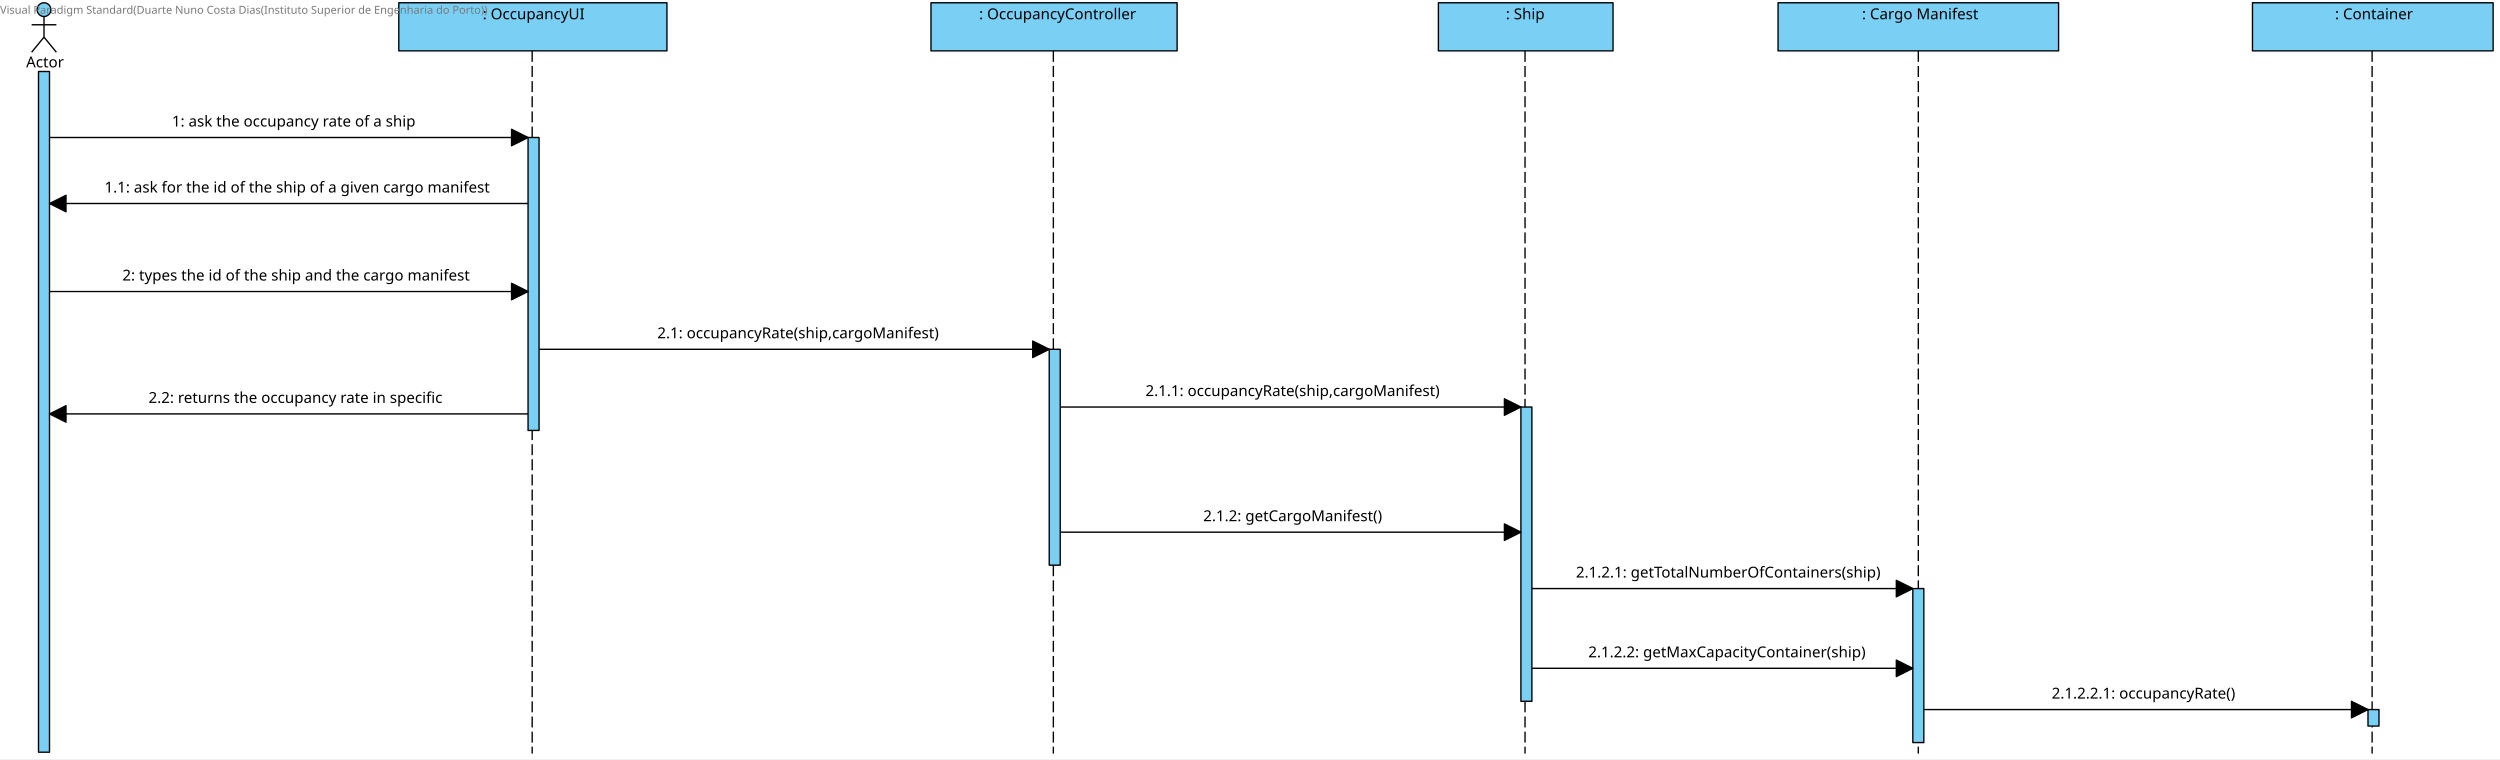
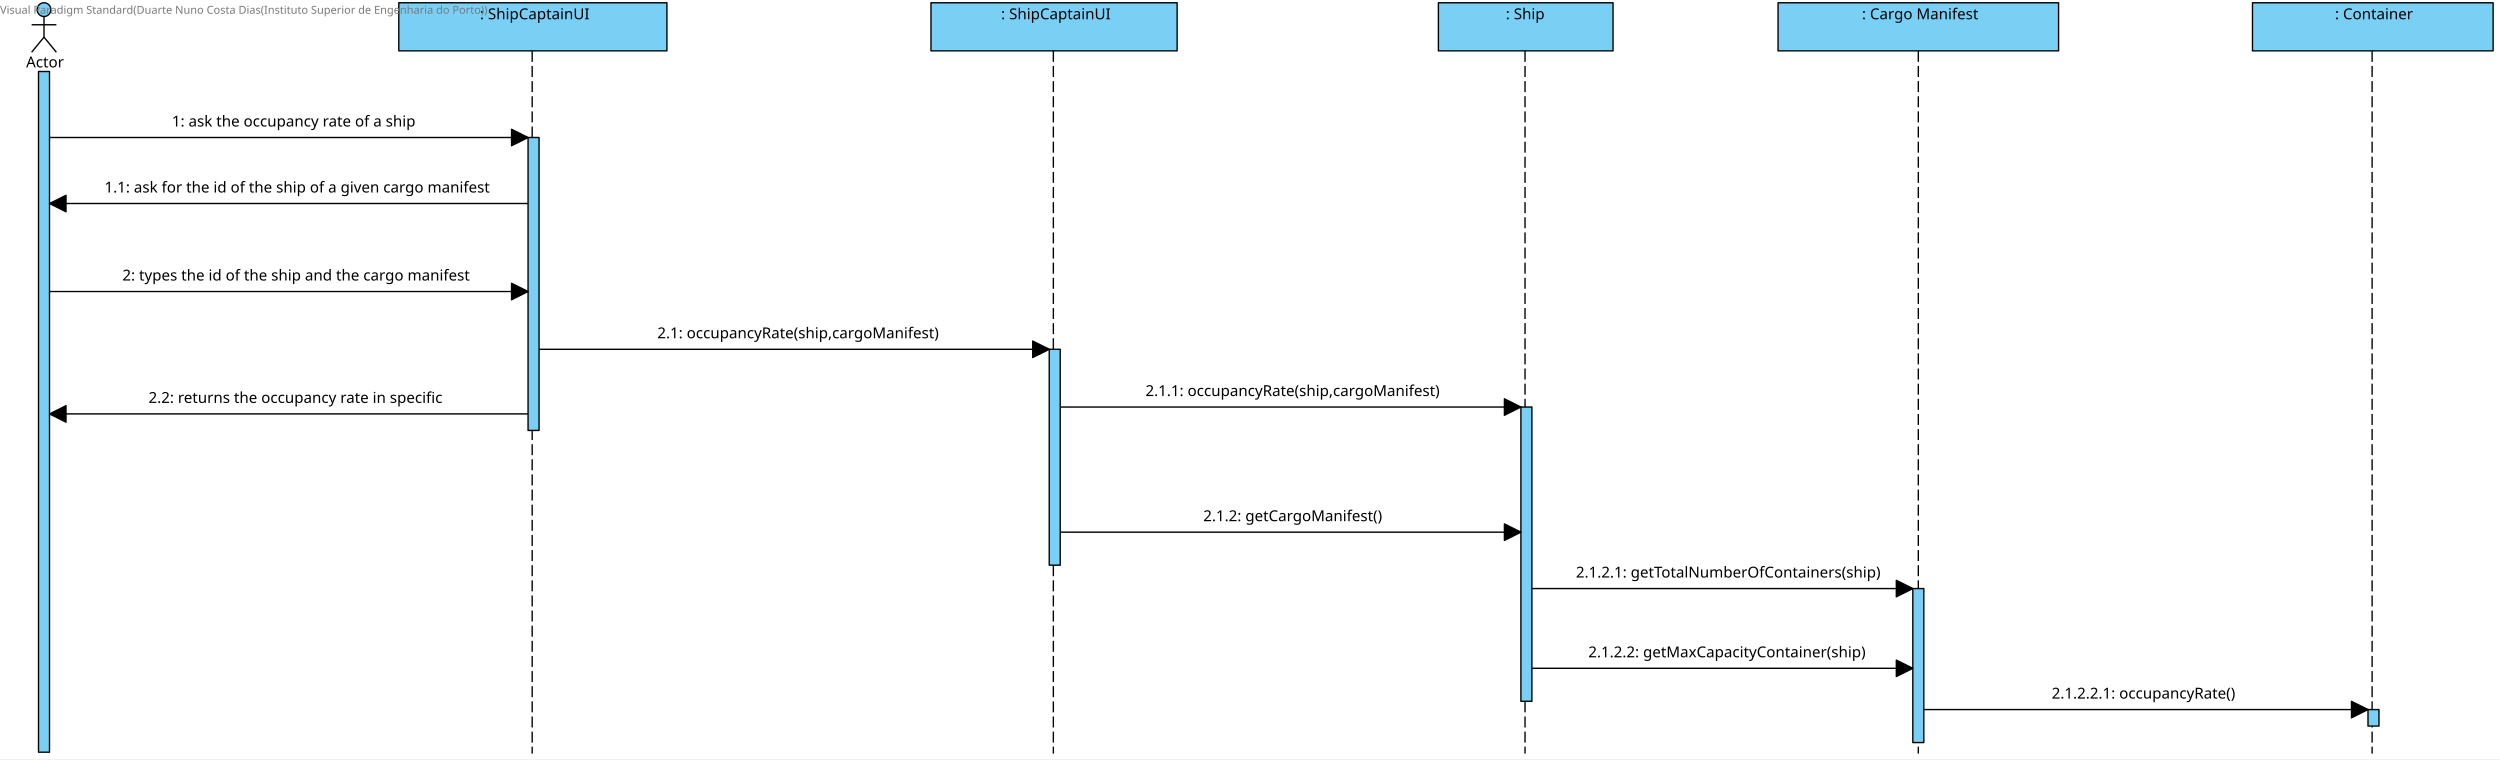
<svg xmlns="http://www.w3.org/2000/svg" fill-opacity="0" color-rendering="auto" color-interpolation="auto" text-rendering="auto" stroke="rgb(0,0,0)" stroke-linecap="square" width="1818" stroke-miterlimit="10" shape-rendering="auto" stroke-opacity="0" fill="rgb(0,0,0)" stroke-dasharray="none" font-weight="normal" stroke-width="1" height="552" font-family="'Dialog'" font-style="normal" stroke-linejoin="miter" font-size="12px" stroke-dashoffset="0" image-rendering="auto">
  <defs id="genericDefs" />
  <g>
    <defs id="defs1">
      <clipPath clipPathUnits="userSpaceOnUse" id="clipPath1">
        <path d="M-7 -7 L71 -7 L71 557 L-7 557 L-7 -7 Z" />
      </clipPath>
      <clipPath clipPathUnits="userSpaceOnUse" id="clipPath2">
        <path d="M-7 -7 L207 -7 L207 557 L-7 557 L-7 -7 Z" />
      </clipPath>
      <clipPath clipPathUnits="userSpaceOnUse" id="clipPath3">
        <path d="M-7 -7 L191 -7 L191 557 L-7 557 L-7 -7 Z" />
      </clipPath>
      <clipPath clipPathUnits="userSpaceOnUse" id="clipPath4">
        <path d="M-7 -7 L139 -7 L139 557 L-7 557 L-7 -7 Z" />
      </clipPath>
      <clipPath clipPathUnits="userSpaceOnUse" id="clipPath5">
        <path d="M-7 -7 L216 -7 L216 557 L-7 557 L-7 -7 Z" />
      </clipPath>
      <clipPath clipPathUnits="userSpaceOnUse" id="clipPath6">
        <path d="M-7 -7 L187 -7 L187 557 L-7 557 L-7 -7 Z" />
      </clipPath>
      <clipPath clipPathUnits="userSpaceOnUse" id="clipPath7">
        <path d="M-7 -7 L19 -7 L19 224 L-7 224 L-7 -7 Z" />
      </clipPath>
      <clipPath clipPathUnits="userSpaceOnUse" id="clipPath8">
        <path d="M-7 -7 L19 -7 L19 168 L-7 168 L-7 -7 Z" />
      </clipPath>
      <clipPath clipPathUnits="userSpaceOnUse" id="clipPath9">
        <path d="M-7 -7 L19 -7 L19 225 L-7 225 L-7 -7 Z" />
      </clipPath>
      <clipPath clipPathUnits="userSpaceOnUse" id="clipPath10">
        <path d="M-7 -7 L19 -7 L19 123 L-7 123 L-7 -7 Z" />
      </clipPath>
      <clipPath clipPathUnits="userSpaceOnUse" id="clipPath11">
        <path d="M-7 -7 L19 -7 L19 23 L-7 23 L-7 -7 Z" />
      </clipPath>
      <clipPath clipPathUnits="userSpaceOnUse" id="clipPath12">
+         <path d="M-46 -15 L92 -15 L92 30 L-46 30 L-46 -15 Z" />
+       </clipPath>
+       <clipPath clipPathUnits="userSpaceOnUse" id="clipPath13">
+         <path d="M-196 -15 L392 -15 L392 30 L-196 30 L-196 -15 Z" />
+       </clipPath>
+       <clipPath clipPathUnits="userSpaceOnUse" id="clipPath14">
+         <path d="M-180 -15 L360 -15 L360 30 L-180 30 L-180 -15 Z" />
+       </clipPath>
+       <clipPath clipPathUnits="userSpaceOnUse" id="clipPath15">
+         <path d="M-128 -15 L256 -15 L256 30 L-128 30 L-128 -15 Z" />
+       </clipPath>
+       <clipPath clipPathUnits="userSpaceOnUse" id="clipPath16">
+         <path d="M-205 -15 L410 -15 L410 30 L-205 30 L-205 -15 Z" />
+       </clipPath>
+       <clipPath clipPathUnits="userSpaceOnUse" id="clipPath17">
        <path d="M-176 -15 L352 -15 L352 30 L-176 30 L-176 -15 Z" />
-       </clipPath>
-       <clipPath clipPathUnits="userSpaceOnUse" id="clipPath13">
-         <path d="M-205 -15 L410 -15 L410 30 L-205 30 L-205 -15 Z" />
-       </clipPath>
-       <clipPath clipPathUnits="userSpaceOnUse" id="clipPath14">
-         <path d="M-128 -15 L256 -15 L256 30 L-128 30 L-128 -15 Z" />
-       </clipPath>
-       <clipPath clipPathUnits="userSpaceOnUse" id="clipPath15">
-         <path d="M-180 -15 L360 -15 L360 30 L-180 30 L-180 -15 Z" />
-       </clipPath>
-       <clipPath clipPathUnits="userSpaceOnUse" id="clipPath16">
-         <path d="M-196 -15 L392 -15 L392 30 L-196 30 L-196 -15 Z" />
-       </clipPath>
-       <clipPath clipPathUnits="userSpaceOnUse" id="clipPath17">
-         <path d="M-36 -15 L72 -15 L72 30 L-36 30 L-36 -15 Z" />
      </clipPath>
      <clipPath clipPathUnits="userSpaceOnUse" id="clipPath18">
        <path d="M0 0 L452 0 L452 104 L0 104 L0 0 Z" />
      </clipPath>
      <clipPath clipPathUnits="userSpaceOnUse" id="clipPath19">
-         <path d="M319 30 L319 45 L129 45 L129 30 ZM366 78 L366 93 L81 93 L81 78 ZM0 0 L0 104 L452 104 L452 0 L64 0 L64 2 L28 2 L28 0 Z" />
+         <path d="M319 30 L319 45 L129 45 L129 30 ZM366 78 L366 93 L81 93 L81 78 ZM0 0 L0 104 L452 104 L452 0 L69 0 L69 2 L23 2 L23 0 Z" />
      </clipPath>
      <clipPath clipPathUnits="userSpaceOnUse" id="clipPath20">
        <path d="M366 30 L366 45 L81 45 L81 30 ZM0 0 L0 104 L94 104 L94 94 L352 94 L352 104 L452 104 L452 0 Z" />
      </clipPath>
      <clipPath clipPathUnits="userSpaceOnUse" id="clipPath21">
        <path d="M352 30 L352 45 L94 45 L94 30 ZM0 0 L0 104 L452 104 L452 0 Z" />
      </clipPath>
      <clipPath clipPathUnits="userSpaceOnUse" id="clipPath22">
        <path d="M335 30 L335 45 L112 45 L112 30 ZM0 0 L0 104 L452 104 L452 0 Z" />
      </clipPath>
      <clipPath clipPathUnits="userSpaceOnUse" id="clipPath23">
        <path d="M0 0 L475 0 L475 104 L0 104 L0 0 Z" />
      </clipPath>
      <clipPath clipPathUnits="userSpaceOnUse" id="clipPath24">
        <path d="M343 30 L343 45 L126 45 L126 30 ZM0 0 L0 104 L475 104 L475 0 Z" />
      </clipPath>
      <clipPath clipPathUnits="userSpaceOnUse" id="clipPath25">
        <path d="M0 0 L439 0 L439 104 L0 104 L0 0 Z" />
      </clipPath>
      <clipPath clipPathUnits="userSpaceOnUse" id="clipPath26">
        <path d="M330 30 L330 45 L103 45 L103 30 ZM0 0 L0 104 L439 104 L439 0 Z" />
      </clipPath>
      <clipPath clipPathUnits="userSpaceOnUse" id="clipPath27">
        <path d="M289 30 L289 45 L144 45 L144 30 ZM0 0 L0 104 L439 104 L439 86 L415 86 L415 71 L439 71 L439 0 Z" />
      </clipPath>
      <clipPath clipPathUnits="userSpaceOnUse" id="clipPath28">
        <path d="M0 0 L381 0 L381 104 L0 104 L0 0 Z" />
      </clipPath>
      <clipPath clipPathUnits="userSpaceOnUse" id="clipPath29">
        <path d="M303 30 L303 45 L72 45 L72 30 ZM295 88 L295 103 L81 103 L81 88 ZM0 0 L0 104 L381 104 L381 0 Z" />
      </clipPath>
      <clipPath clipPathUnits="userSpaceOnUse" id="clipPath30">
        <path d="M295 30 L295 45 L81 45 L81 30 ZM0 0 L0 104 L381 104 L381 0 Z" />
      </clipPath>
      <clipPath clipPathUnits="userSpaceOnUse" id="clipPath31">
        <path d="M0 0 L427 0 L427 104 L0 104 L0 0 Z" />
      </clipPath>
      <clipPath clipPathUnits="userSpaceOnUse" id="clipPath32">
        <path d="M287 30 L287 45 L134 45 L134 30 ZM10 0 L10 15 L0 15 L0 104 L427 104 L427 0 Z" />
      </clipPath>
      <clipPath clipPathUnits="userSpaceOnUse" id="clipPath33">
        <path d="M-153 -15 L306 -15 L306 30 L-153 30 L-153 -15 Z" />
      </clipPath>
      <clipPath clipPathUnits="userSpaceOnUse" id="clipPath34">
        <path d="M-214 -15 L428 -15 L428 30 L-214 30 L-214 -15 Z" />
      </clipPath>
      <clipPath clipPathUnits="userSpaceOnUse" id="clipPath35">
        <path d="M-231 -15 L462 -15 L462 30 L-231 30 L-231 -15 Z" />
      </clipPath>
      <clipPath clipPathUnits="userSpaceOnUse" id="clipPath36">
        <path d="M-145 -15 L290 -15 L290 30 L-145 30 L-145 -15 Z" />
      </clipPath>
      <clipPath clipPathUnits="userSpaceOnUse" id="clipPath37">
        <path d="M-227 -15 L454 -15 L454 30 L-227 30 L-227 -15 Z" />
      </clipPath>
      <clipPath clipPathUnits="userSpaceOnUse" id="clipPath38">
        <path d="M-217 -15 L434 -15 L434 30 L-217 30 L-217 -15 Z" />
      </clipPath>
      <clipPath clipPathUnits="userSpaceOnUse" id="clipPath39">
        <path d="M-223 -15 L446 -15 L446 30 L-223 30 L-223 -15 Z" />
      </clipPath>
      <clipPath clipPathUnits="userSpaceOnUse" id="clipPath40">
        <path d="M-258 -15 L516 -15 L516 30 L-258 30 L-258 -15 Z" />
      </clipPath>
      <clipPath clipPathUnits="userSpaceOnUse" id="clipPath41">
        <path d="M-285 -15 L570 -15 L570 30 L-285 30 L-285 -15 Z" />
      </clipPath>
      <clipPath clipPathUnits="userSpaceOnUse" id="clipPath42">
        <path d="M-190 -15 L380 -15 L380 30 L-190 30 L-190 -15 Z" />
      </clipPath>
    </defs>
    <g fill="white" text-rendering="geometricPrecision" fill-opacity="1" stroke-opacity="1" stroke="white">
      <rect x="0" width="1818" height="552" y="0" stroke="none" />
    </g>
    <g font-size="11px" transform="translate(2,2)" fill-opacity="1" fill="rgb(122,207,245)" text-rendering="geometricPrecision" image-rendering="optimizeQuality" font-family="sans-serif" stroke="rgb(122,207,245)" stroke-opacity="1">
      <circle r="5" clip-path="url(#clipPath1)" cx="30" cy="5" stroke="none" />
      <rect x="26" width="8" height="495" y="50" clip-path="url(#clipPath1)" stroke="none" />
    </g>
    <g stroke-linecap="butt" font-size="11px" transform="translate(2,2)" fill-opacity="1" fill="black" text-rendering="geometricPrecision" image-rendering="optimizeQuality" font-family="sans-serif" stroke-linejoin="round" stroke="black" stroke-opacity="1" stroke-miterlimit="0">
      <circle fill="none" r="5" clip-path="url(#clipPath1)" cx="30" cy="5" />
      <rect fill="none" x="26" width="8" height="495" y="50" clip-path="url(#clipPath1)" />
      <line y2="25" fill="none" x1="30" clip-path="url(#clipPath1)" x2="30" y1="10" />
      <line y2="36" fill="none" x1="30" clip-path="url(#clipPath1)" x2="21" y1="25" />
      <line y2="36" fill="none" x1="30" clip-path="url(#clipPath1)" x2="39" y1="25" />
      <line y2="16" fill="none" x1="21" clip-path="url(#clipPath1)" x2="39" y1="16" />
    </g>
    <g font-size="11px" transform="translate(290,2)" fill-opacity="1" fill="rgb(122,207,245)" text-rendering="geometricPrecision" image-rendering="optimizeQuality" font-family="sans-serif" stroke="rgb(122,207,245)" stroke-opacity="1">
      <rect x="0" width="195" height="35" y="0" clip-path="url(#clipPath2)" stroke="none" />
    </g>
    <g stroke-linecap="butt" font-size="11px" transform="translate(290,2)" fill-opacity="1" fill="black" text-rendering="geometricPrecision" image-rendering="optimizeQuality" font-family="sans-serif" stroke-linejoin="round" stroke="black" stroke-opacity="1" stroke-miterlimit="0">
      <rect fill="none" x="0" width="195" height="35" y="0" clip-path="url(#clipPath2)" />
      <line clip-path="url(#clipPath2)" fill="none" x1="97" x2="97" y1="35" y2="546" stroke-linejoin="bevel" stroke-dasharray="8,3" />
    </g>
    <g font-size="11px" transform="translate(677,2)" fill-opacity="1" fill="rgb(122,207,245)" text-rendering="geometricPrecision" image-rendering="optimizeQuality" font-family="sans-serif" stroke="rgb(122,207,245)" stroke-opacity="1">
      <rect x="0" width="179" height="35" y="0" clip-path="url(#clipPath3)" stroke="none" />
    </g>
    <g stroke-linecap="butt" font-size="11px" transform="translate(677,2)" fill-opacity="1" fill="black" text-rendering="geometricPrecision" image-rendering="optimizeQuality" font-family="sans-serif" stroke-linejoin="round" stroke="black" stroke-opacity="1" stroke-miterlimit="0">
      <rect fill="none" x="0" width="179" height="35" y="0" clip-path="url(#clipPath3)" />
      <line clip-path="url(#clipPath3)" fill="none" x1="89" x2="89" y1="35" y2="546" stroke-linejoin="bevel" stroke-dasharray="8,3" />
    </g>
    <g font-size="11px" transform="translate(1046,2)" fill-opacity="1" fill="rgb(122,207,245)" text-rendering="geometricPrecision" image-rendering="optimizeQuality" font-family="sans-serif" stroke="rgb(122,207,245)" stroke-opacity="1">
      <rect x="0" width="127" height="35" y="0" clip-path="url(#clipPath4)" stroke="none" />
    </g>
    <g stroke-linecap="butt" font-size="11px" transform="translate(1046,2)" fill-opacity="1" fill="black" text-rendering="geometricPrecision" image-rendering="optimizeQuality" font-family="sans-serif" stroke-linejoin="round" stroke="black" stroke-opacity="1" stroke-miterlimit="0">
      <rect fill="none" x="0" width="127" height="35" y="0" clip-path="url(#clipPath4)" />
      <line clip-path="url(#clipPath4)" fill="none" x1="63" x2="63" y1="35" y2="546" stroke-linejoin="bevel" stroke-dasharray="8,3" />
    </g>
    <g font-size="11px" transform="translate(1293,2)" fill-opacity="1" fill="rgb(122,207,245)" text-rendering="geometricPrecision" image-rendering="optimizeQuality" font-family="sans-serif" stroke="rgb(122,207,245)" stroke-opacity="1">
      <rect x="0" width="204" height="35" y="0" clip-path="url(#clipPath5)" stroke="none" />
    </g>
    <g stroke-linecap="butt" font-size="11px" transform="translate(1293,2)" fill-opacity="1" fill="black" text-rendering="geometricPrecision" image-rendering="optimizeQuality" font-family="sans-serif" stroke-linejoin="round" stroke="black" stroke-opacity="1" stroke-miterlimit="0">
      <rect fill="none" x="0" width="204" height="35" y="0" clip-path="url(#clipPath5)" />
      <line clip-path="url(#clipPath5)" fill="none" x1="102" x2="102" y1="35" y2="546" stroke-linejoin="bevel" stroke-dasharray="8,3" />
    </g>
    <g font-size="11px" transform="translate(1638,2)" fill-opacity="1" fill="rgb(122,207,245)" text-rendering="geometricPrecision" image-rendering="optimizeQuality" font-family="sans-serif" stroke="rgb(122,207,245)" stroke-opacity="1">
      <rect x="0" width="175" height="35" y="0" clip-path="url(#clipPath6)" stroke="none" />
    </g>
    <g stroke-linecap="butt" font-size="11px" transform="translate(1638,2)" fill-opacity="1" fill="black" text-rendering="geometricPrecision" image-rendering="optimizeQuality" font-family="sans-serif" stroke-linejoin="round" stroke="black" stroke-opacity="1" stroke-miterlimit="0">
      <rect fill="none" x="0" width="175" height="35" y="0" clip-path="url(#clipPath6)" />
      <line clip-path="url(#clipPath6)" fill="none" x1="87" x2="87" y1="35" y2="546" stroke-linejoin="bevel" stroke-dasharray="8,3" />
    </g>
    <g font-size="11px" transform="translate(384,100)" fill-opacity="1" fill="rgb(122,207,245)" text-rendering="geometricPrecision" image-rendering="optimizeQuality" font-family="sans-serif" stroke="rgb(122,207,245)" stroke-opacity="1">
      <rect x="0" width="8" height="213" y="0" clip-path="url(#clipPath7)" stroke="none" />
    </g>
    <g stroke-linecap="butt" font-size="11px" transform="translate(384,100)" fill-opacity="1" fill="black" text-rendering="geometricPrecision" image-rendering="optimizeQuality" font-family="sans-serif" stroke-linejoin="round" stroke="black" stroke-opacity="1" stroke-miterlimit="0">
      <rect fill="none" x="0" width="8" height="213" y="0" clip-path="url(#clipPath7)" />
    </g>
    <g font-size="11px" transform="translate(763,254)" fill-opacity="1" fill="rgb(122,207,245)" text-rendering="geometricPrecision" image-rendering="optimizeQuality" font-family="sans-serif" stroke="rgb(122,207,245)" stroke-opacity="1">
      <rect x="0" width="8" height="157" y="0" clip-path="url(#clipPath8)" stroke="none" />
    </g>
    <g stroke-linecap="butt" font-size="11px" transform="translate(763,254)" fill-opacity="1" fill="black" text-rendering="geometricPrecision" image-rendering="optimizeQuality" font-family="sans-serif" stroke-linejoin="round" stroke="black" stroke-opacity="1" stroke-miterlimit="0">
      <rect fill="none" x="0" width="8" height="157" y="0" clip-path="url(#clipPath8)" />
    </g>
    <g font-size="11px" transform="translate(1106,296)" fill-opacity="1" fill="rgb(122,207,245)" text-rendering="geometricPrecision" image-rendering="optimizeQuality" font-family="sans-serif" stroke="rgb(122,207,245)" stroke-opacity="1">
      <rect x="0" width="8" height="214" y="0" clip-path="url(#clipPath9)" stroke="none" />
    </g>
    <g stroke-linecap="butt" font-size="11px" transform="translate(1106,296)" fill-opacity="1" fill="black" text-rendering="geometricPrecision" image-rendering="optimizeQuality" font-family="sans-serif" stroke-linejoin="round" stroke="black" stroke-opacity="1" stroke-miterlimit="0">
      <rect fill="none" x="0" width="8" height="214" y="0" clip-path="url(#clipPath9)" />
    </g>
    <g font-size="11px" transform="translate(1391,428)" fill-opacity="1" fill="rgb(122,207,245)" text-rendering="geometricPrecision" image-rendering="optimizeQuality" font-family="sans-serif" stroke="rgb(122,207,245)" stroke-opacity="1">
      <rect x="0" width="8" height="112" y="0" clip-path="url(#clipPath10)" stroke="none" />
    </g>
    <g stroke-linecap="butt" font-size="11px" transform="translate(1391,428)" fill-opacity="1" fill="black" text-rendering="geometricPrecision" image-rendering="optimizeQuality" font-family="sans-serif" stroke-linejoin="round" stroke="black" stroke-opacity="1" stroke-miterlimit="0">
      <rect fill="none" x="0" width="8" height="112" y="0" clip-path="url(#clipPath10)" />
    </g>
    <g font-size="11px" transform="translate(1722,516)" fill-opacity="1" fill="rgb(122,207,245)" text-rendering="geometricPrecision" image-rendering="optimizeQuality" font-family="sans-serif" stroke="rgb(122,207,245)" stroke-opacity="1">
      <rect x="0" width="8" height="12" y="0" clip-path="url(#clipPath11)" stroke="none" />
    </g>
    <g stroke-linecap="butt" font-size="11px" transform="translate(1722,516)" fill-opacity="1" fill="black" text-rendering="geometricPrecision" image-rendering="optimizeQuality" font-family="sans-serif" stroke-linejoin="round" stroke="black" stroke-opacity="1" stroke-miterlimit="0">
      <rect fill="none" x="0" width="8" height="12" y="0" clip-path="url(#clipPath11)" />
    </g>
+     <g font-size="11px" transform="translate(9,37)" fill-opacity="1" fill="black" text-rendering="geometricPrecision" image-rendering="optimizeQuality" font-family="sans-serif" stroke="black" stroke-opacity="1">
+       <text x="10" xml:space="preserve" y="12" clip-path="url(#clipPath12)" stroke="none">Actor</text>
+     </g>
+     <g font-size="11px" transform="translate(290,2)" fill-opacity="1" fill="black" text-rendering="geometricPrecision" image-rendering="optimizeQuality" font-family="sans-serif" stroke="black" stroke-opacity="1">
+       <text x="59" xml:space="preserve" y="12" clip-path="url(#clipPath13)" stroke="none">: ShipCaptainUI</text>
+     </g>
+     <g font-size="11px" transform="translate(677,2)" fill-opacity="1" fill="black" text-rendering="geometricPrecision" image-rendering="optimizeQuality" font-family="sans-serif" stroke="black" stroke-opacity="1">
+       <text x="51" xml:space="preserve" y="12" clip-path="url(#clipPath14)" stroke="none">: ShipCaptainUI</text>
+     </g>
+     <g font-size="11px" transform="translate(1046,2)" fill-opacity="1" fill="black" text-rendering="geometricPrecision" image-rendering="optimizeQuality" font-family="sans-serif" stroke="black" stroke-opacity="1">
+       <text x="49" xml:space="preserve" y="12" clip-path="url(#clipPath15)" stroke="none">: Ship</text>
+     </g>
+     <g font-size="11px" transform="translate(1293,2)" fill-opacity="1" fill="black" text-rendering="geometricPrecision" image-rendering="optimizeQuality" font-family="sans-serif" stroke="black" stroke-opacity="1">
+       <text x="61" xml:space="preserve" y="12" clip-path="url(#clipPath16)" stroke="none">: Cargo Manifest</text>
+     </g>
    <g font-size="11px" transform="translate(1638,2)" fill-opacity="1" fill="black" text-rendering="geometricPrecision" image-rendering="optimizeQuality" font-family="sans-serif" stroke="black" stroke-opacity="1">
-       <text x="60" xml:space="preserve" y="12" clip-path="url(#clipPath12)" stroke="none">: Container</text>
-     </g>
-     <g font-size="11px" transform="translate(1293,2)" fill-opacity="1" fill="black" text-rendering="geometricPrecision" image-rendering="optimizeQuality" font-family="sans-serif" stroke="black" stroke-opacity="1">
-       <text x="61" xml:space="preserve" y="12" clip-path="url(#clipPath13)" stroke="none">: Cargo Manifest</text>
-     </g>
-     <g font-size="11px" transform="translate(1046,2)" fill-opacity="1" fill="black" text-rendering="geometricPrecision" image-rendering="optimizeQuality" font-family="sans-serif" stroke="black" stroke-opacity="1">
-       <text x="49" xml:space="preserve" y="12" clip-path="url(#clipPath14)" stroke="none">: Ship</text>
-     </g>
-     <g font-size="11px" transform="translate(677,2)" fill-opacity="1" fill="black" text-rendering="geometricPrecision" image-rendering="optimizeQuality" font-family="sans-serif" stroke="black" stroke-opacity="1">
-       <text x="35" xml:space="preserve" y="12" clip-path="url(#clipPath15)" stroke="none">: OccupancyController</text>
-     </g>
-     <g font-size="11px" transform="translate(290,2)" fill-opacity="1" fill="black" text-rendering="geometricPrecision" image-rendering="optimizeQuality" font-family="sans-serif" stroke="black" stroke-opacity="1">
-       <text x="61" xml:space="preserve" y="12" clip-path="url(#clipPath16)" stroke="none">: OccupancyUI</text>
-     </g>
-     <g font-size="11px" transform="translate(14,37)" fill-opacity="1" fill="black" text-rendering="geometricPrecision" image-rendering="optimizeQuality" font-family="sans-serif" stroke="black" stroke-opacity="1">
-       <text x="5" xml:space="preserve" y="12" clip-path="url(#clipPath17)" stroke="none">Actor</text>
+       <text x="60" xml:space="preserve" y="12" clip-path="url(#clipPath17)" stroke="none">: Container</text>
    </g>
    <g stroke-linecap="butt" font-size="11px" transform="translate(-14,50)" fill-opacity="1" fill="black" text-rendering="geometricPrecision" image-rendering="optimizeQuality" font-family="sans-serif" stroke-linejoin="round" stroke="black" stroke-opacity="1">
      <line y2="50" fill="none" x1="50" clip-path="url(#clipPath19)" x2="398" y1="50" />
      <polygon points=" 398 50 386 44 386 56" clip-path="url(#clipPath19)" stroke="none" />
      <polygon fill="none" points=" 398 50 386 44 386 56" clip-path="url(#clipPath19)" />
    </g>
    <g stroke-linecap="butt" font-size="11px" transform="translate(-14,98)" fill-opacity="1" fill="black" text-rendering="geometricPrecision" image-rendering="optimizeQuality" font-family="sans-serif" stroke-linejoin="round" stroke="black" stroke-opacity="1">
      <line y2="50" fill="none" x1="398" clip-path="url(#clipPath20)" x2="50" y1="50" />
      <polygon points=" 50 50 62 56 62 44" clip-path="url(#clipPath20)" stroke="none" />
      <polygon fill="none" points=" 50 50 62 56 62 44" clip-path="url(#clipPath20)" />
    </g>
    <g stroke-linecap="butt" font-size="11px" transform="translate(-14,162)" fill-opacity="1" fill="black" text-rendering="geometricPrecision" image-rendering="optimizeQuality" font-family="sans-serif" stroke-linejoin="round" stroke="black" stroke-opacity="1">
      <line y2="50" fill="none" x1="50" clip-path="url(#clipPath21)" x2="398" y1="50" />
      <polygon points=" 398 50 386 44 386 56" clip-path="url(#clipPath21)" stroke="none" />
      <polygon fill="none" points=" 398 50 386 44 386 56" clip-path="url(#clipPath21)" />
    </g>
    <g stroke-linecap="butt" font-size="11px" transform="translate(-14,251)" fill-opacity="1" fill="black" text-rendering="geometricPrecision" image-rendering="optimizeQuality" font-family="sans-serif" stroke-linejoin="round" stroke="black" stroke-opacity="1">
      <line y2="50" fill="none" x1="398" clip-path="url(#clipPath22)" x2="50" y1="50" />
      <polygon points=" 50 50 62 56 62 44" clip-path="url(#clipPath22)" stroke="none" />
      <polygon fill="none" points=" 50 50 62 56 62 44" clip-path="url(#clipPath22)" />
    </g>
    <g stroke-linecap="butt" font-size="11px" transform="translate(342,204)" fill-opacity="1" fill="black" text-rendering="geometricPrecision" image-rendering="optimizeQuality" font-family="sans-serif" stroke-linejoin="round" stroke="black" stroke-opacity="1">
      <line y2="50" fill="none" x1="50" clip-path="url(#clipPath24)" x2="421" y1="50" />
      <polygon points=" 421 50 409 44 409 56" clip-path="url(#clipPath24)" stroke="none" />
      <polygon fill="none" points=" 421 50 409 44 409 56" clip-path="url(#clipPath24)" />
    </g>
    <g stroke-linecap="butt" font-size="11px" transform="translate(721,246)" fill-opacity="1" fill="black" text-rendering="geometricPrecision" image-rendering="optimizeQuality" font-family="sans-serif" stroke-linejoin="round" stroke="black" stroke-opacity="1">
      <line y2="50" fill="none" x1="50" clip-path="url(#clipPath26)" x2="385" y1="50" />
      <polygon points=" 385 50 373 44 373 56" clip-path="url(#clipPath26)" stroke="none" />
      <polygon fill="none" points=" 385 50 373 44 373 56" clip-path="url(#clipPath26)" />
    </g>
    <g stroke-linecap="butt" font-size="11px" transform="translate(721,337)" fill-opacity="1" fill="black" text-rendering="geometricPrecision" image-rendering="optimizeQuality" font-family="sans-serif" stroke-linejoin="round" stroke="black" stroke-opacity="1">
      <line y2="50" fill="none" x1="50" clip-path="url(#clipPath27)" x2="385" y1="50" />
      <polygon points=" 385 50 373 44 373 56" clip-path="url(#clipPath27)" stroke="none" />
      <polygon fill="none" points=" 385 50 373 44 373 56" clip-path="url(#clipPath27)" />
    </g>
    <g stroke-linecap="butt" font-size="11px" transform="translate(1064,378)" fill-opacity="1" fill="black" text-rendering="geometricPrecision" image-rendering="optimizeQuality" font-family="sans-serif" stroke-linejoin="round" stroke="black" stroke-opacity="1">
      <line y2="50" fill="none" x1="50" clip-path="url(#clipPath29)" x2="327" y1="50" />
      <polygon points=" 327 50 315 44 315 56" clip-path="url(#clipPath29)" stroke="none" />
      <polygon fill="none" points=" 327 50 315 44 315 56" clip-path="url(#clipPath29)" />
    </g>
    <g stroke-linecap="butt" font-size="11px" transform="translate(1064,436)" fill-opacity="1" fill="black" text-rendering="geometricPrecision" image-rendering="optimizeQuality" font-family="sans-serif" stroke-linejoin="round" stroke="black" stroke-opacity="1">
      <line y2="50" fill="none" x1="50" clip-path="url(#clipPath30)" x2="327" y1="50" />
      <polygon points=" 327 50 315 44 315 56" clip-path="url(#clipPath30)" stroke="none" />
      <polygon fill="none" points=" 327 50 315 44 315 56" clip-path="url(#clipPath30)" />
    </g>
    <g stroke-linecap="butt" font-size="11px" transform="translate(1349,466)" fill-opacity="1" fill="black" text-rendering="geometricPrecision" image-rendering="optimizeQuality" font-family="sans-serif" stroke-linejoin="round" stroke="black" stroke-opacity="1">
      <line y2="50" fill="none" x1="50" clip-path="url(#clipPath32)" x2="373" y1="50" />
      <polygon points=" 373 50 361 44 361 56" clip-path="url(#clipPath32)" stroke="none" />
      <polygon fill="none" points=" 373 50 361 44 361 56" clip-path="url(#clipPath32)" />
    </g>
    <g font-size="11px" transform="translate(1483,496)" fill-opacity="1" fill="white" text-rendering="geometricPrecision" image-rendering="optimizeQuality" font-family="sans-serif" stroke="white" stroke-opacity="1">
      <rect x="0" width="153" height="15" y="0" clip-path="url(#clipPath33)" stroke="none" />
      <text fill="black" x="9" xml:space="preserve" y="12" clip-path="url(#clipPath33)" stroke="none">2.1.2.2.1: occupancyRate()</text>
    </g>
    <g font-size="11px" transform="translate(1145,466)" fill-opacity="1" fill="white" text-rendering="geometricPrecision" image-rendering="optimizeQuality" font-family="sans-serif" stroke="white" stroke-opacity="1">
      <rect x="0" width="214" height="15" y="0" clip-path="url(#clipPath34)" stroke="none" />
      <text fill="black" x="10" xml:space="preserve" y="12" clip-path="url(#clipPath34)" stroke="none">2.1.2.2: getMaxCapacityContainer(ship)</text>
    </g>
    <g font-size="11px" transform="translate(1136,408)" fill-opacity="1" fill="white" text-rendering="geometricPrecision" image-rendering="optimizeQuality" font-family="sans-serif" stroke="white" stroke-opacity="1">
      <rect x="0" width="231" height="15" y="0" clip-path="url(#clipPath35)" stroke="none" />
      <text fill="black" x="10" xml:space="preserve" y="12" clip-path="url(#clipPath35)" stroke="none">2.1.2.1: getTotalNumberOfContainers(ship)</text>
    </g>
    <g font-size="11px" transform="translate(865,367)" fill-opacity="1" fill="white" text-rendering="geometricPrecision" image-rendering="optimizeQuality" font-family="sans-serif" stroke="white" stroke-opacity="1">
      <rect x="0" width="145" height="15" y="0" clip-path="url(#clipPath36)" stroke="none" />
      <text fill="black" x="10" xml:space="preserve" y="12" clip-path="url(#clipPath36)" stroke="none">2.1.2: getCargoManifest()</text>
    </g>
    <g font-size="11px" transform="translate(824,276)" fill-opacity="1" fill="white" text-rendering="geometricPrecision" image-rendering="optimizeQuality" font-family="sans-serif" stroke="white" stroke-opacity="1">
      <rect x="0" width="227" height="15" y="0" clip-path="url(#clipPath37)" stroke="none" />
      <text fill="black" x="9" xml:space="preserve" y="12" clip-path="url(#clipPath37)" stroke="none">2.1.1: occupancyRate(ship,cargoManifest)</text>
    </g>
    <g font-size="11px" transform="translate(468,234)" fill-opacity="1" fill="white" text-rendering="geometricPrecision" image-rendering="optimizeQuality" font-family="sans-serif" stroke="white" stroke-opacity="1">
      <rect x="0" width="217" height="15" y="0" clip-path="url(#clipPath38)" stroke="none" />
      <text fill="black" x="10" xml:space="preserve" y="12" clip-path="url(#clipPath38)" stroke="none">2.1: occupancyRate(ship,cargoManifest)</text>
    </g>
    <g font-size="11px" transform="translate(98,281)" fill-opacity="1" fill="white" text-rendering="geometricPrecision" image-rendering="optimizeQuality" font-family="sans-serif" stroke="white" stroke-opacity="1">
      <rect x="0" width="223" height="15" y="0" clip-path="url(#clipPath39)" stroke="none" />
      <text fill="black" x="10" xml:space="preserve" y="12" clip-path="url(#clipPath39)" stroke="none">2.2: returns the occupancy rate in specific</text>
    </g>
    <g font-size="11px" transform="translate(80,192)" fill-opacity="1" fill="white" text-rendering="geometricPrecision" image-rendering="optimizeQuality" font-family="sans-serif" stroke="white" stroke-opacity="1">
      <rect x="0" width="258" height="15" y="0" clip-path="url(#clipPath40)" stroke="none" />
      <text fill="black" x="9" xml:space="preserve" y="12" clip-path="url(#clipPath40)" stroke="none">2: types the id of the ship and the cargo manifest</text>
    </g>
    <g font-size="11px" transform="translate(67,128)" fill-opacity="1" fill="white" text-rendering="geometricPrecision" image-rendering="optimizeQuality" font-family="sans-serif" stroke="white" stroke-opacity="1">
      <rect x="0" width="285" height="15" y="0" clip-path="url(#clipPath41)" stroke="none" />
      <text fill="black" x="9" xml:space="preserve" y="12" clip-path="url(#clipPath41)" stroke="none">1.1: ask for the id of the ship of a given cargo manifest</text>
    </g>
    <g font-size="11px" transform="translate(115,80)" fill-opacity="1" fill="white" text-rendering="geometricPrecision" image-rendering="optimizeQuality" font-family="sans-serif" stroke="white" stroke-opacity="1">
      <rect x="0" width="190" height="15" y="0" clip-path="url(#clipPath42)" stroke="none" />
      <text fill="black" x="10" xml:space="preserve" y="12" clip-path="url(#clipPath42)" stroke="none">1: ask the occupancy rate of a ship</text>
    </g>
    <g font-size="8px" fill-opacity="1" fill="rgb(120,120,120)" text-rendering="geometricPrecision" image-rendering="optimizeQuality" stroke="rgb(120,120,120)" stroke-opacity="1">
      <text x="0" xml:space="preserve" y="10" stroke="none">Visual Paradigm Standard(Duarte Nuno Costa Dias(Instituto Superior de Engenharia do Porto))</text>
    </g>
  </g>
</svg>
